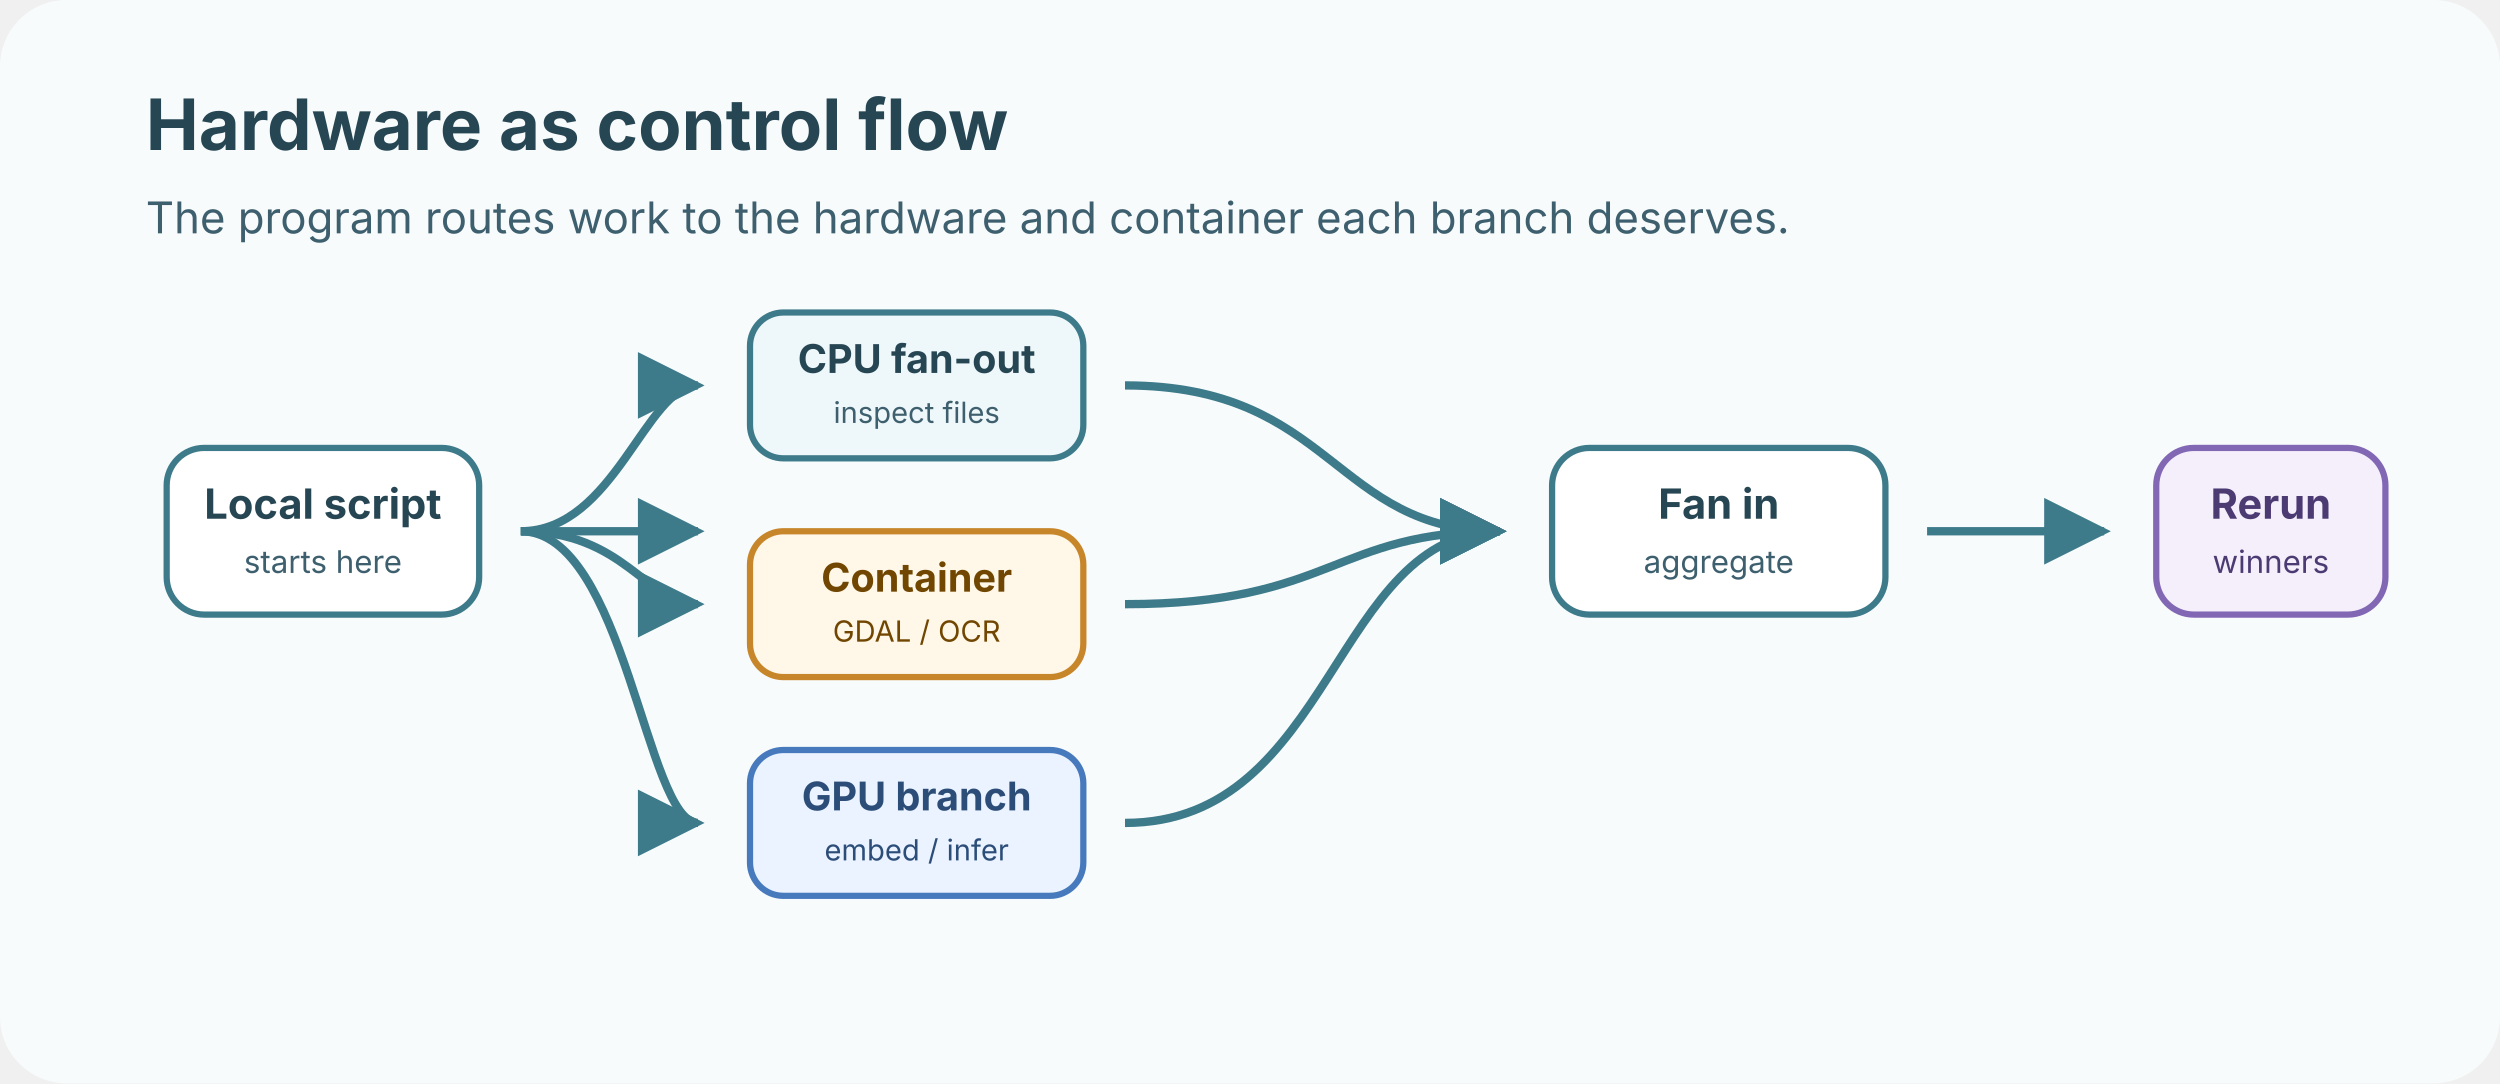
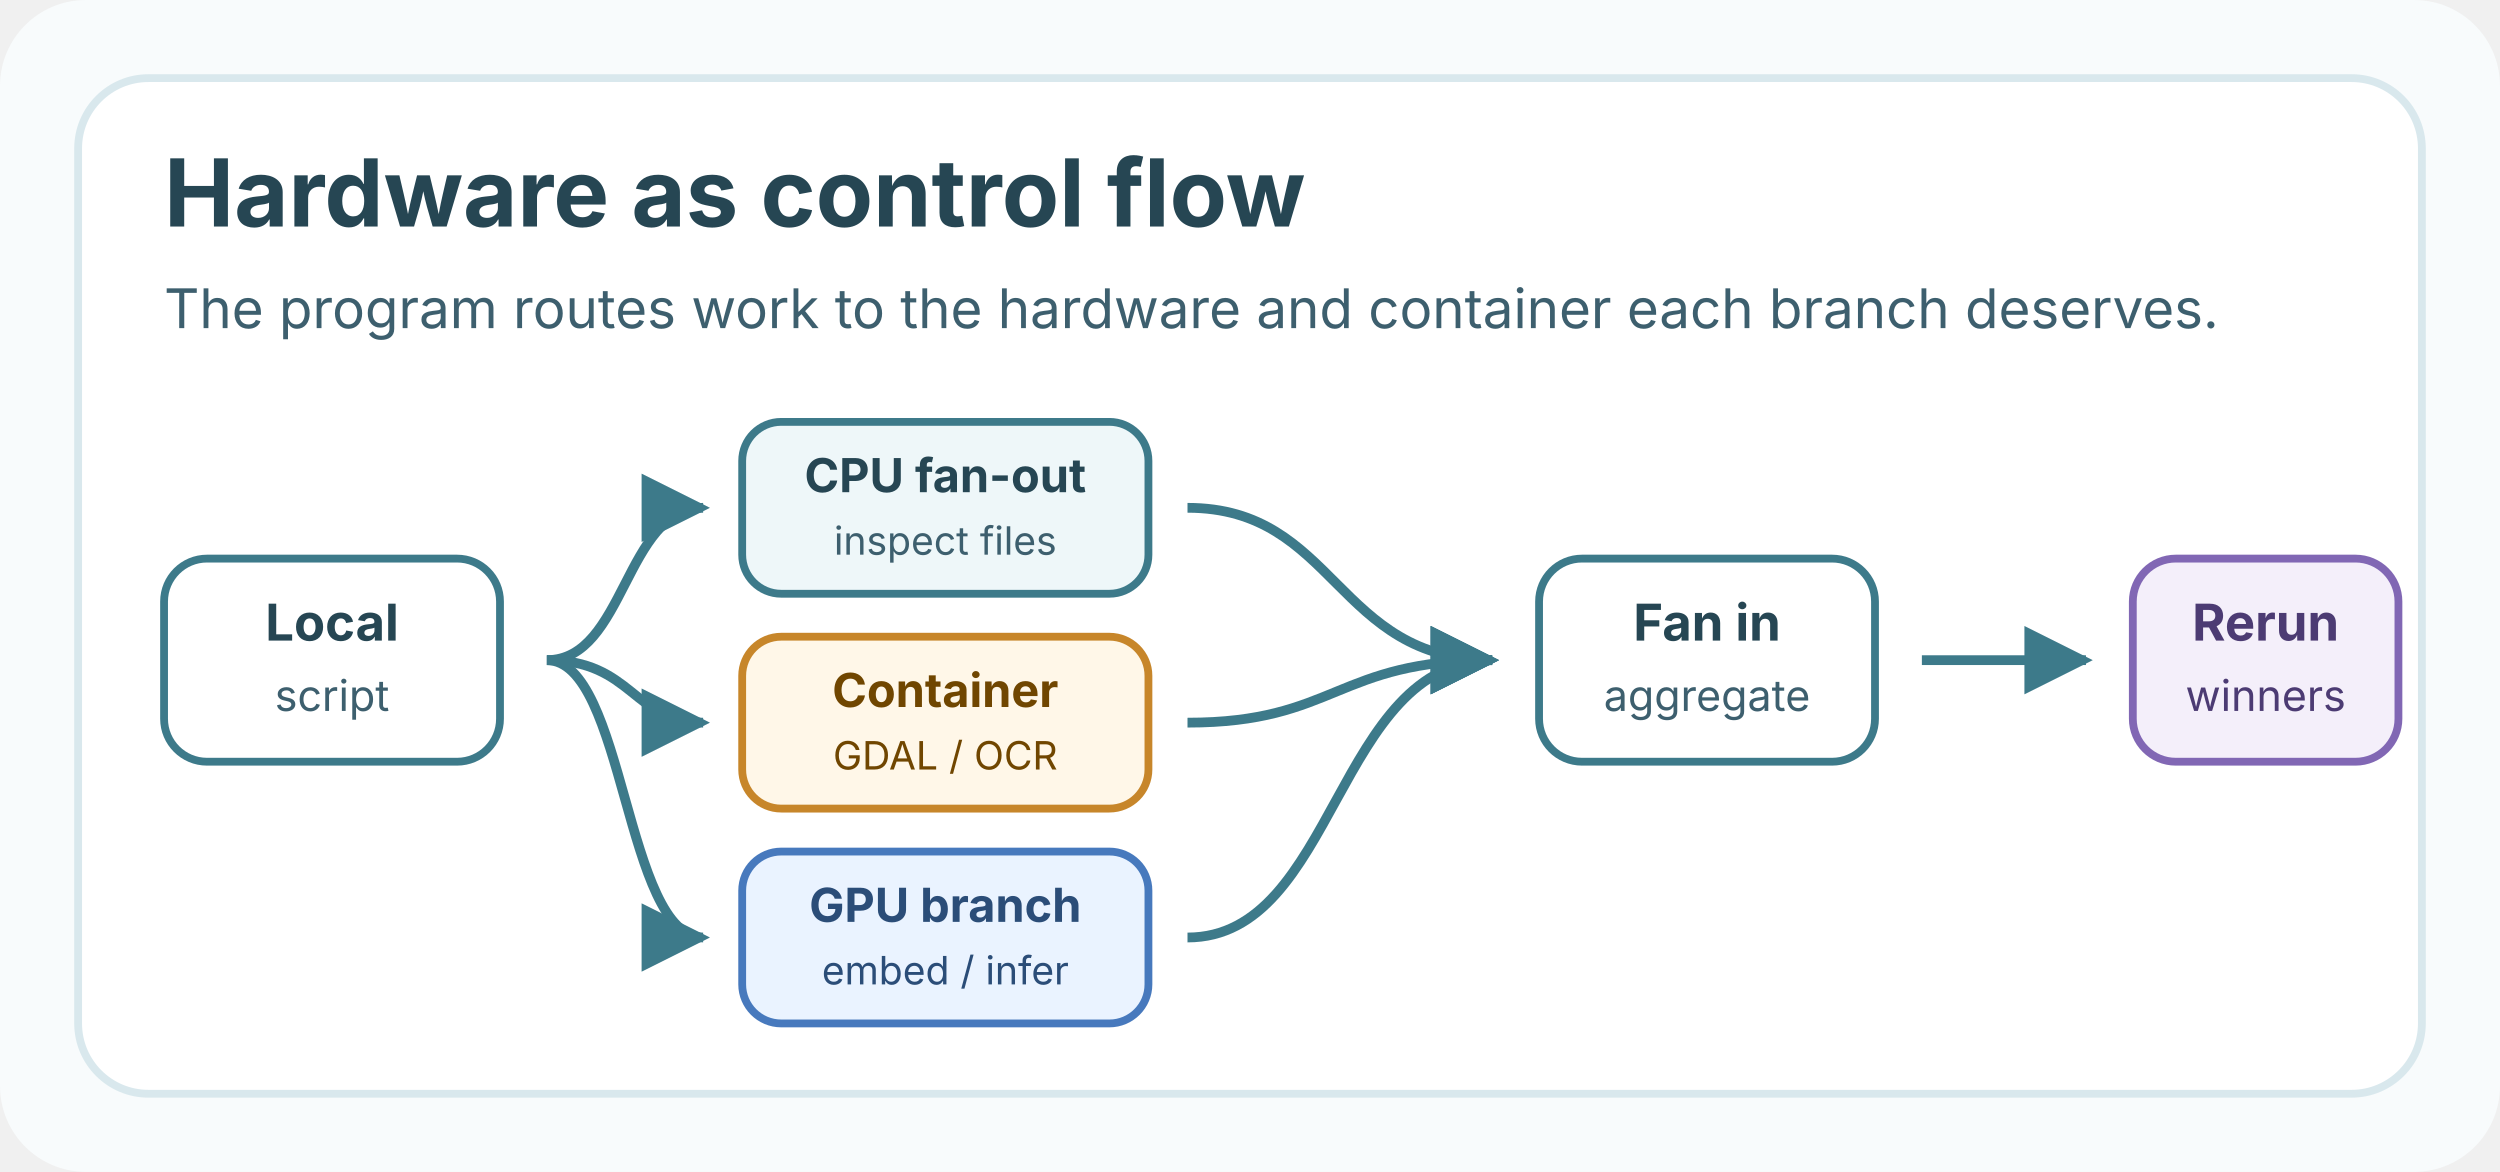
- <svg xmlns="http://www.w3.org/2000/svg" width="1200" height="520" viewBox="0 0 1200 520">
-   <rect width="1200" height="520" rx="32" fill="#f8fbfc" />
-   <text x="70" y="72" font-family="Inter, Arial, sans-serif" font-size="34" font-weight="700" fill="#264653">Hardware as control flow</text>
-   <text x="70" y="112" font-family="Inter, Arial, sans-serif" font-size="21" fill="#3d5f6e">The program routes work to the hardware and container each branch deserves.</text>
+ <svg xmlns="http://www.w3.org/2000/svg" width="640" height="300" viewBox="0 0 640 300">
+   <rect width="640" height="300" rx="22" fill="#f8fbfc" />
+   <rect x="20" y="20" width="600" height="260" rx="18" fill="#ffffff" stroke="#d9e8ed" stroke-width="2" />
+   <text x="42" y="58" font-family="Inter, Arial, sans-serif" font-size="24" font-weight="700" fill="#264653">Hardware as control flow</text>
+   <text x="42" y="84" font-family="Inter, Arial, sans-serif" font-size="14" fill="#3d5f6e">The program routes work to the hardware and container each branch deserves.</text>
  <defs>
-     <marker id="arrow" viewBox="0 0 10 10" refX="9" refY="5" markerWidth="8" markerHeight="8" orient="auto-start-reverse">
+     <marker id="arrow" viewBox="0 0 10 10" refX="9" refY="5" markerWidth="7" markerHeight="7" orient="auto-start-reverse">
      <path d="M 0 0 L 10 5 L 0 10 z" fill="#3d7a8a" />
    </marker>
  </defs>
  <g font-family="Inter, Arial, sans-serif">
-     <rect x="80" y="215" width="150" height="80" rx="18" fill="#ffffff" stroke="#3d7a8a" stroke-width="3" />
-     <text x="155" y="249" font-size="20" font-weight="700" text-anchor="middle" fill="#264653">Local script</text>
-     <text x="155" y="275" font-size="15" text-anchor="middle" fill="#3d5f6e">starts here</text>
-     <path d="M250 255 L335 255" stroke="#3d7a8a" stroke-width="4" fill="none" marker-end="url(#arrow)" />
-     <rect x="360" y="150" width="160" height="70" rx="16" fill="#eef7f9" stroke="#3d7a8a" stroke-width="3" />
-     <text x="440" y="179" font-size="19" font-weight="700" text-anchor="middle" fill="#264653">CPU fan-out</text>
-     <text x="440" y="203" font-size="14" text-anchor="middle" fill="#3d5f6e">inspect files</text>
-     <rect x="360" y="255" width="160" height="70" rx="16" fill="#fff7e8" stroke="#c7862a" stroke-width="3" />
-     <text x="440" y="284" font-size="19" font-weight="700" text-anchor="middle" fill="#704600">Container</text>
-     <text x="440" y="308" font-size="14" text-anchor="middle" fill="#704600">GDAL / OCR</text>
-     <rect x="360" y="360" width="160" height="70" rx="16" fill="#eaf3ff" stroke="#4779bd" stroke-width="3" />
-     <text x="440" y="389" font-size="19" font-weight="700" text-anchor="middle" fill="#2b4d78">GPU branch</text>
-     <text x="440" y="413" font-size="14" text-anchor="middle" fill="#2b4d78">embed / infer</text>
-     <path d="M250 255 C295 255 310 185 335 185" stroke="#3d7a8a" stroke-width="4" fill="none" marker-end="url(#arrow)" />
-     <path d="M250 255 C300 255 310 290 335 290" stroke="#3d7a8a" stroke-width="4" fill="none" marker-end="url(#arrow)" />
-     <path d="M250 255 C300 255 310 395 335 395" stroke="#3d7a8a" stroke-width="4" fill="none" marker-end="url(#arrow)" />
-     <path d="M540 185 C640 185 640 255 720 255" stroke="#3d7a8a" stroke-width="4" fill="none" marker-end="url(#arrow)" />
-     <path d="M540 290 C640 290 640 255 720 255" stroke="#3d7a8a" stroke-width="4" fill="none" marker-end="url(#arrow)" />
-     <path d="M540 395 C640 395 640 255 720 255" stroke="#3d7a8a" stroke-width="4" fill="none" marker-end="url(#arrow)" />
-     <rect x="745" y="215" width="160" height="80" rx="18" fill="#ffffff" stroke="#3d7a8a" stroke-width="3" />
-     <text x="825" y="249" font-size="20" font-weight="700" text-anchor="middle" fill="#264653">Fan in</text>
-     <text x="825" y="275" font-size="15" text-anchor="middle" fill="#3d5f6e">aggregate</text>
-     <path d="M925 255 L1010 255" stroke="#3d7a8a" stroke-width="4" fill="none" marker-end="url(#arrow)" />
-     <rect x="1035" y="215" width="110" height="80" rx="18" fill="#f4effa" stroke="#8167b4" stroke-width="3" />
-     <text x="1090" y="249" font-size="20" font-weight="700" text-anchor="middle" fill="#4c3b73">Rerun</text>
-     <text x="1090" y="275" font-size="15" text-anchor="middle" fill="#4c3b73">winners</text>
+     <rect x="42" y="143" width="86" height="52" rx="11" fill="#ffffff" stroke="#3d7a8a" stroke-width="2" />
+     <text x="85" y="164" font-size="13" font-weight="700" text-anchor="middle" fill="#264653">Local</text>
+     <text x="85" y="182" font-size="11" text-anchor="middle" fill="#3d5f6e">script</text>
+     <rect x="190" y="108" width="104" height="44" rx="10" fill="#eef7f9" stroke="#3d7a8a" stroke-width="2" />
+     <text x="242" y="126" font-size="12" font-weight="700" text-anchor="middle" fill="#264653">CPU fan-out</text>
+     <text x="242" y="142" font-size="10" text-anchor="middle" fill="#3d5f6e">inspect files</text>
+     <rect x="190" y="163" width="104" height="44" rx="10" fill="#fff7e8" stroke="#c7862a" stroke-width="2" />
+     <text x="242" y="181" font-size="12" font-weight="700" text-anchor="middle" fill="#704600">Container</text>
+     <text x="242" y="197" font-size="10" text-anchor="middle" fill="#704600">GDAL / OCR</text>
+     <rect x="190" y="218" width="104" height="44" rx="10" fill="#eaf3ff" stroke="#4779bd" stroke-width="2" />
+     <text x="242" y="236" font-size="12" font-weight="700" text-anchor="middle" fill="#2b4d78">GPU branch</text>
+     <text x="242" y="252" font-size="10" text-anchor="middle" fill="#2b4d78">embed / infer</text>
+     <path d="M140 169 C160 169 160 130 180 130" stroke="#3d7a8a" stroke-width="2.5" fill="none" marker-end="url(#arrow)" />
+     <path d="M140 169 C162 169 162 185 180 185" stroke="#3d7a8a" stroke-width="2.5" fill="none" marker-end="url(#arrow)" />
+     <path d="M140 169 C160 169 160 240 180 240" stroke="#3d7a8a" stroke-width="2.5" fill="none" marker-end="url(#arrow)" />
+     <path d="M304 130 C342 130 342 169 382 169" stroke="#3d7a8a" stroke-width="2.5" fill="none" marker-end="url(#arrow)" />
+     <path d="M304 185 C342 185 342 169 382 169" stroke="#3d7a8a" stroke-width="2.5" fill="none" marker-end="url(#arrow)" />
+     <path d="M304 240 C342 240 342 169 382 169" stroke="#3d7a8a" stroke-width="2.5" fill="none" marker-end="url(#arrow)" />
+     <rect x="394" y="143" width="86" height="52" rx="11" fill="#ffffff" stroke="#3d7a8a" stroke-width="2" />
+     <text x="437" y="164" font-size="13" font-weight="700" text-anchor="middle" fill="#264653">Fan in</text>
+     <text x="437" y="182" font-size="11" text-anchor="middle" fill="#3d5f6e">aggregate</text>
+     <path d="M492 169 L534 169" stroke="#3d7a8a" stroke-width="2.5" fill="none" marker-end="url(#arrow)" />
+     <rect x="546" y="143" width="68" height="52" rx="11" fill="#f4effa" stroke="#8167b4" stroke-width="2" />
+     <text x="580" y="164" font-size="13" font-weight="700" text-anchor="middle" fill="#4c3b73">Rerun</text>
+     <text x="580" y="182" font-size="11" text-anchor="middle" fill="#4c3b73">winners</text>
  </g>
</svg>
